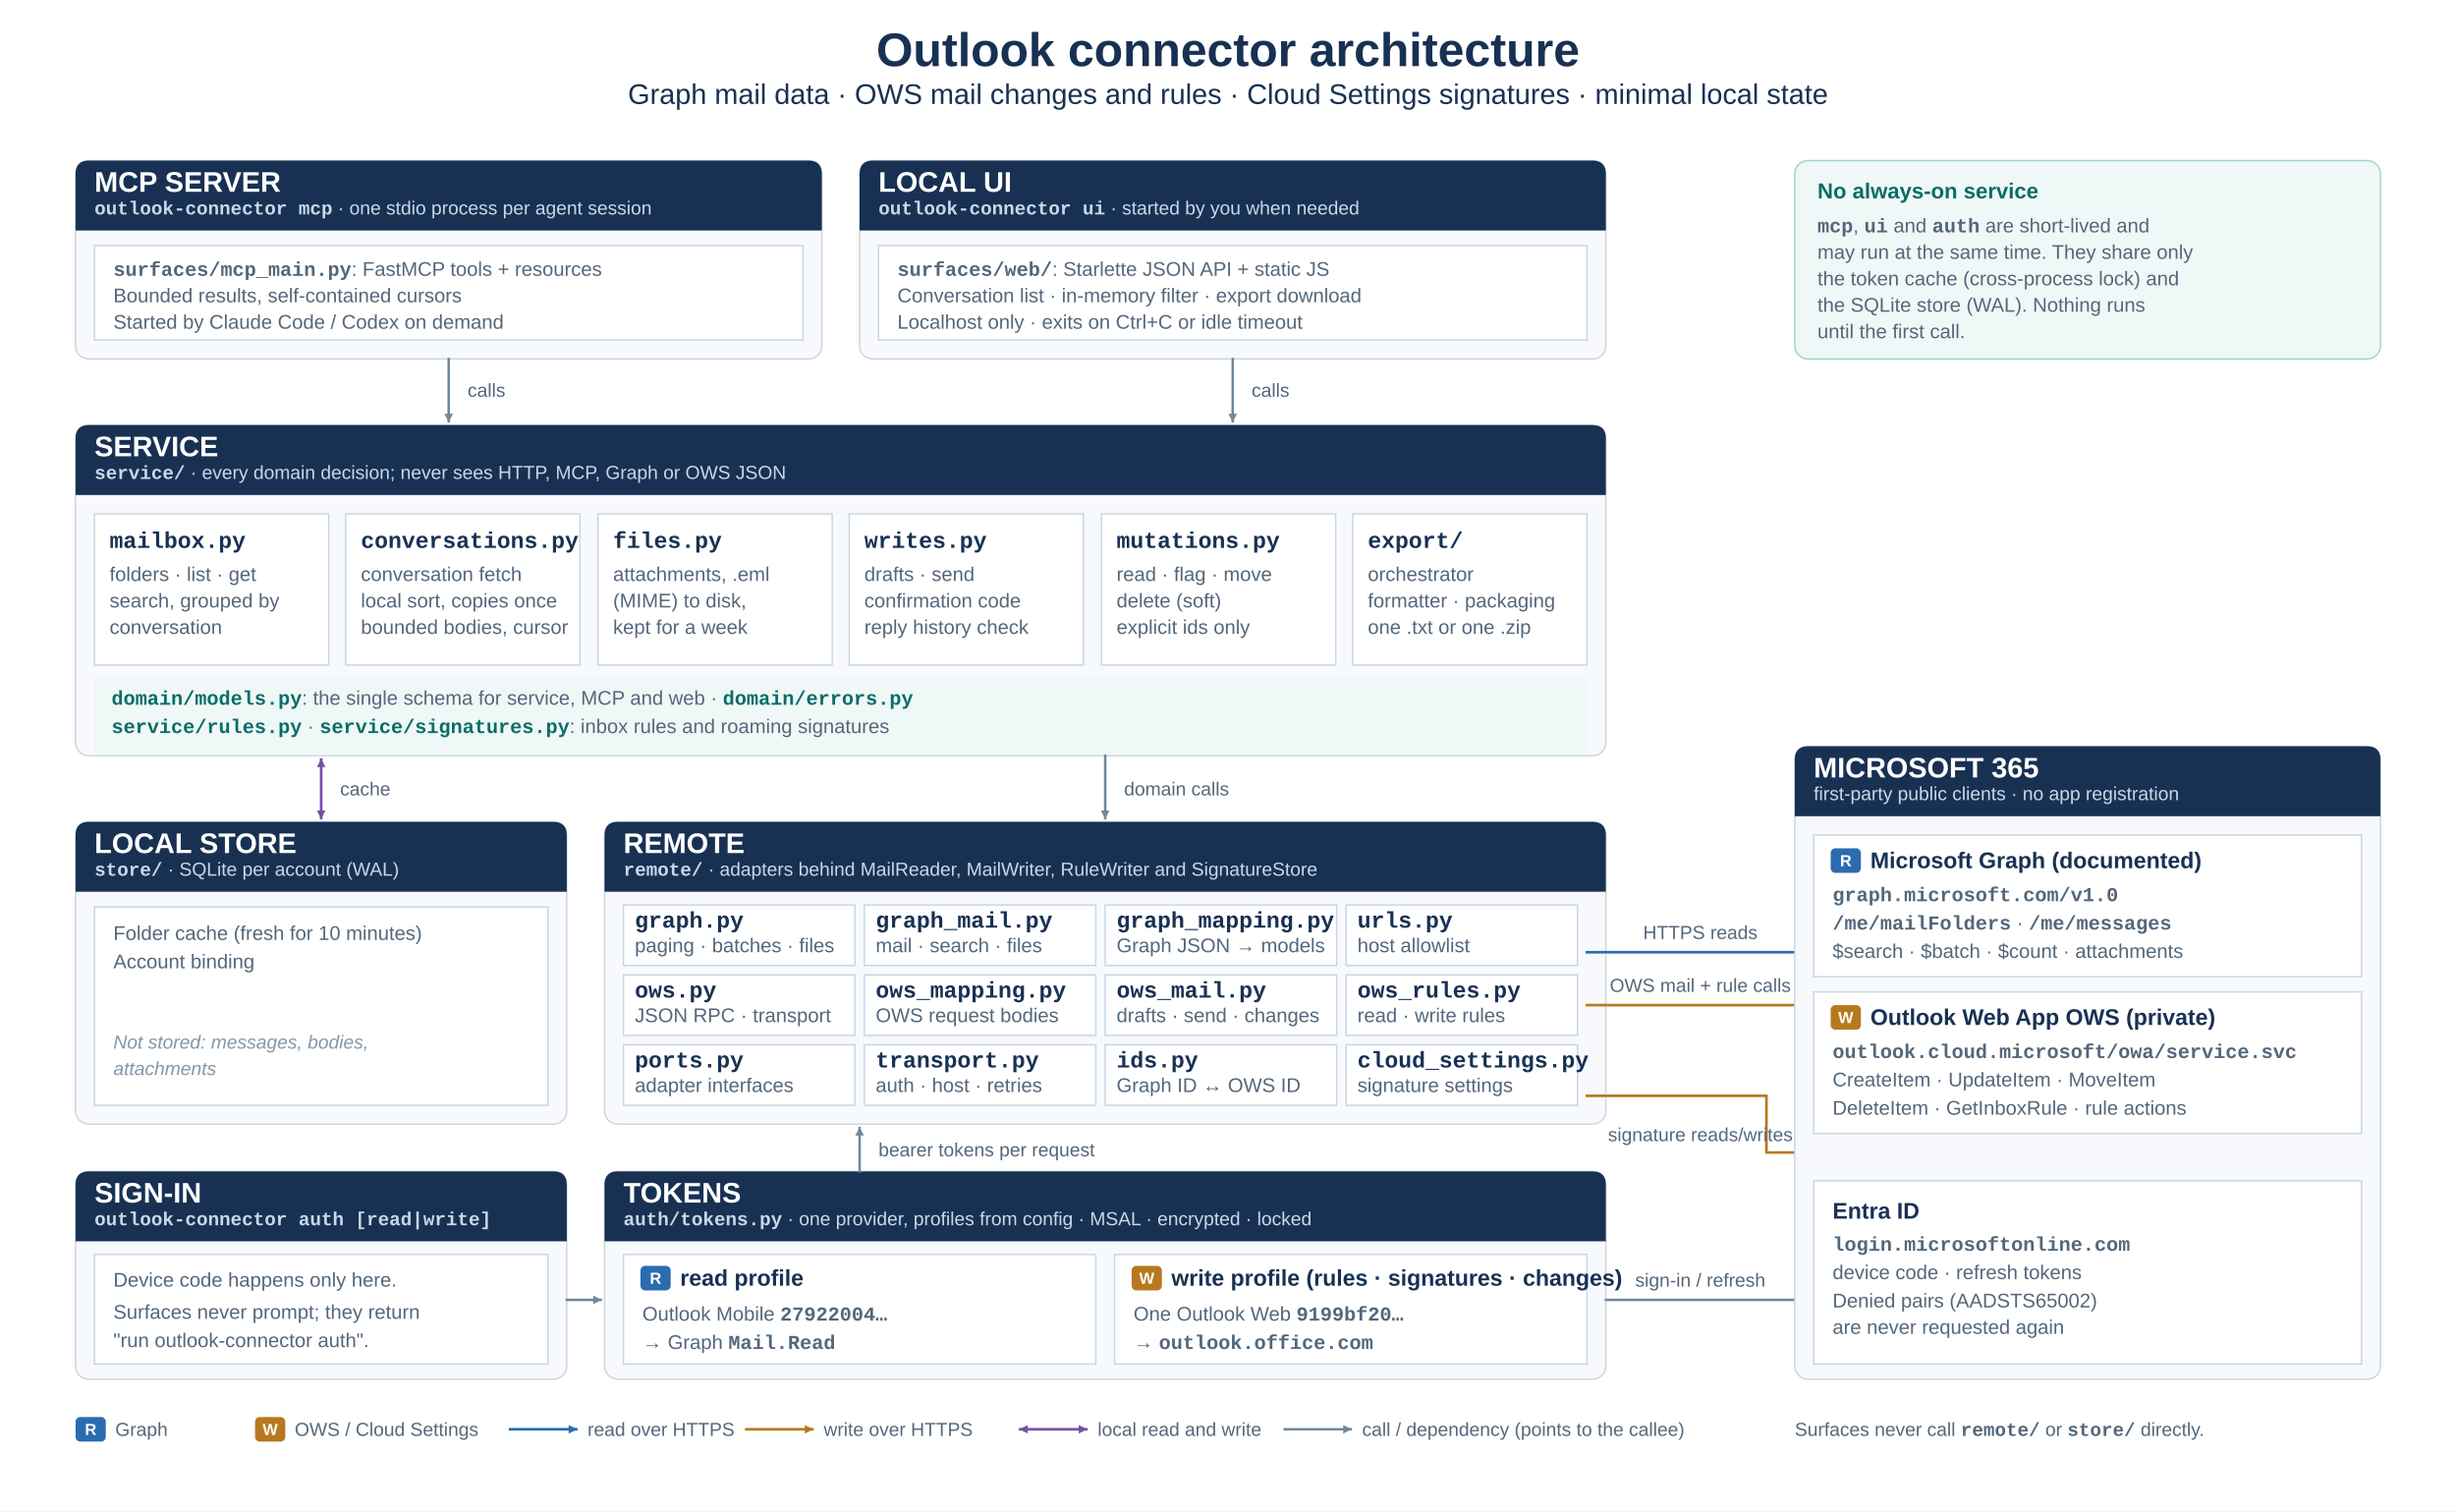
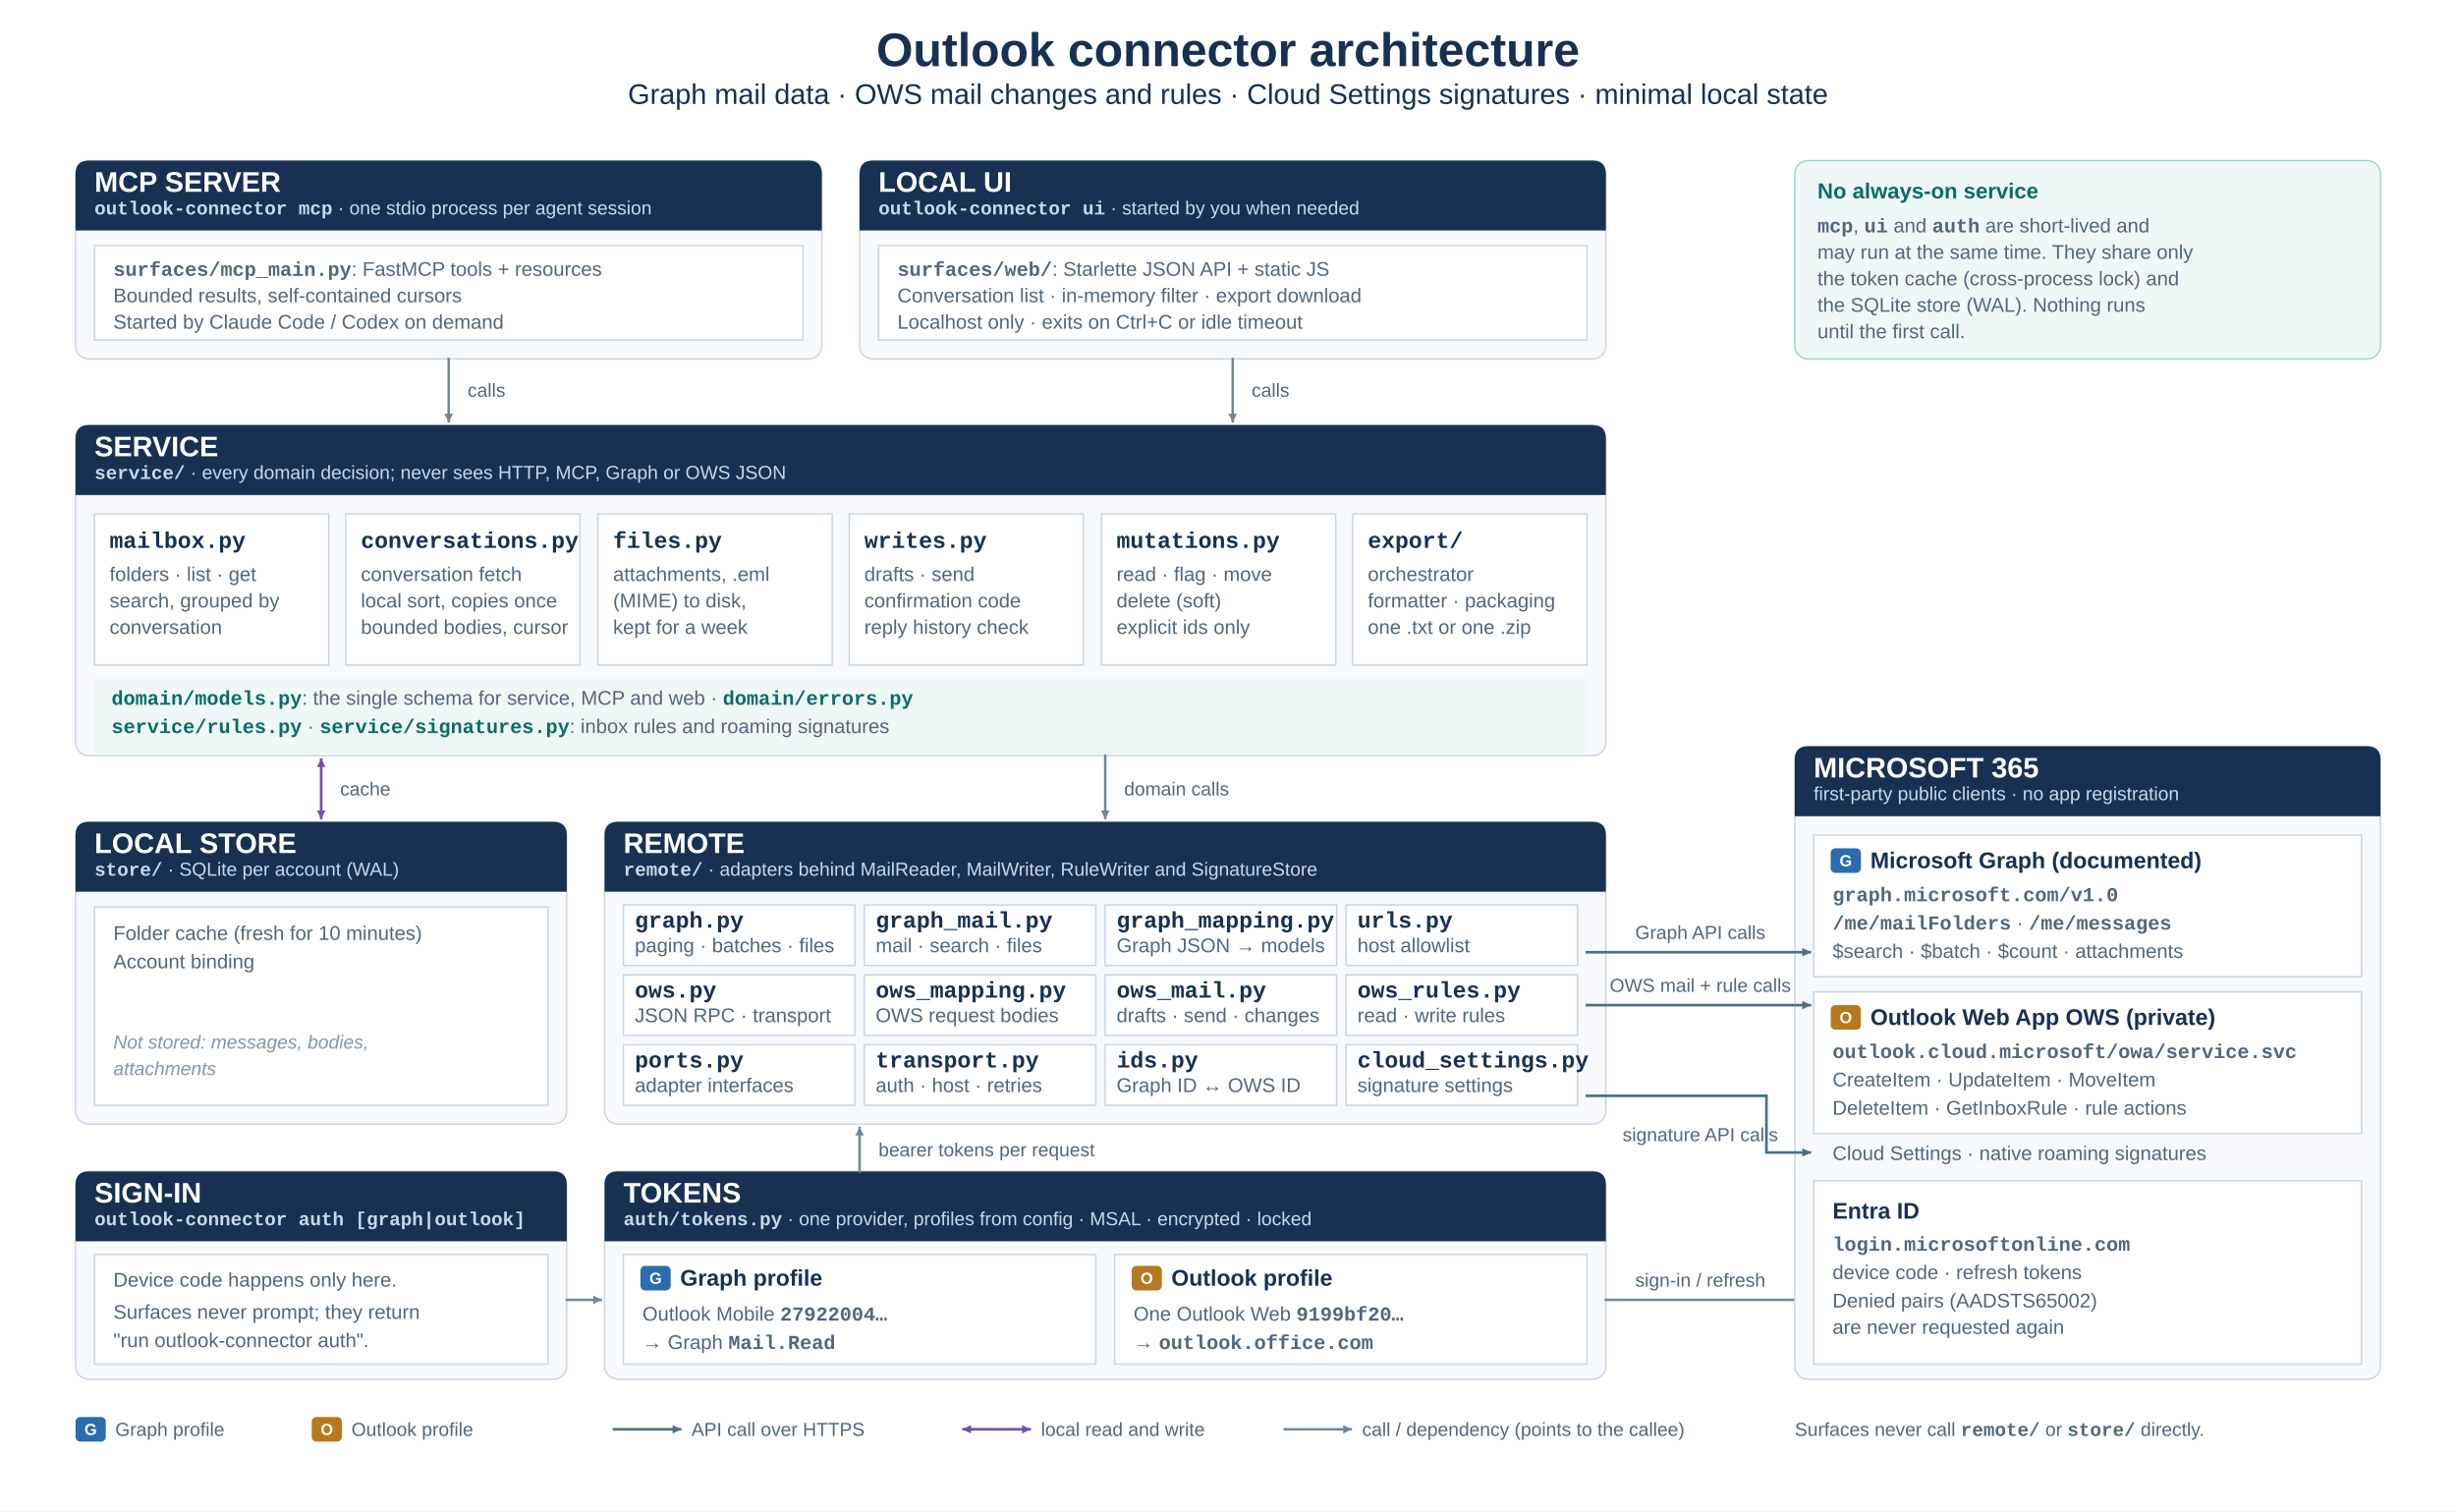
<svg xmlns="http://www.w3.org/2000/svg" width="2600" height="1600" viewBox="0 0 2600 1600" role="img" aria-labelledby="title description">
  <defs>
    <style>
      text { font-family: Arial, Helvetica, sans-serif; }
      .title { fill: #183153; font-size: 50px; font-weight: 700; }
      .subtitle { fill: #183153; font-size: 30px; }
      .card-title { fill: #fff; font-size: 30px; font-weight: 700; }
      .card-subtitle { fill: #c8d8e8; font-size: 20px; }
      .section-title { fill: #183153; font-size: 24px; font-weight: 700; }
      .detail { fill: #53677b; font-size: 21px; }
      .muted { fill: #8496a8; font-size: 20px; font-style: italic; }
      .code { font-family: "Courier New", Consolas, monospace; font-weight: 700; }
      .badge { fill: #fff; font-size: 17px; font-weight: 700; }
      .note-title { fill: #086d68; font-size: 23px; font-weight: 700; }
      .flow-label { fill: #53677b; font-size: 20px; }
      .call-flow { fill: none; stroke: #71869b; stroke-width: 2.6; stroke-linecap: square; stroke-linejoin: miter; marker-end: url(#arrow); }
-       .read-flow { fill: none; stroke: #2b6cb0; stroke-width: 2.8; stroke-linecap: square; marker-end: url(#blue-arrow); }
-       .write-flow { fill: none; stroke: #b7791f; stroke-width: 2.8; stroke-linecap: square; marker-end: url(#amber-arrow); }
+       .api-flow { fill: none; stroke: #4b7187; stroke-width: 2.8; stroke-linecap: square; marker-end: url(#api-arrow); }
      .local-flow { fill: none; stroke: #7650a4; stroke-width: 2.8; stroke-linecap: square; marker-start: url(#purple-arrow); marker-end: url(#purple-arrow); }
    </style>
    <marker id="arrow" markerWidth="9" markerHeight="9" refX="8" refY="4.5" orient="auto" markerUnits="userSpaceOnUse">
      <path d="M0 0 L9 4.5 L0 9 Z" fill="#71869b" />
    </marker>
-     <marker id="blue-arrow" markerWidth="9" markerHeight="9" refX="8" refY="4.5" orient="auto" markerUnits="userSpaceOnUse">
-       <path d="M0 0 L9 4.5 L0 9 Z" fill="#2b6cb0" />
-     </marker>
-     <marker id="amber-arrow" markerWidth="9" markerHeight="9" refX="8" refY="4.5" orient="auto" markerUnits="userSpaceOnUse">
-       <path d="M0 0 L9 4.5 L0 9 Z" fill="#b7791f" />
+     <marker id="api-arrow" markerWidth="9" markerHeight="9" refX="8" refY="4.5" orient="auto" markerUnits="userSpaceOnUse">
+       <path d="M0 0 L9 4.5 L0 9 Z" fill="#4b7187" />
    </marker>
    <marker id="purple-arrow" markerWidth="9" markerHeight="9" refX="8" refY="4.5" orient="auto-start-reverse" markerUnits="userSpaceOnUse">
      <path d="M0 0 L9 4.5 L0 9 Z" fill="#7650a4" />
    </marker>
  </defs>
  <rect width="2600" height="1600" fill="#fff" />
  <text class="title" x="1300" y="70" text-anchor="middle">Outlook connector architecture</text>
  <text class="subtitle" x="1300" y="110" text-anchor="middle">Graph mail data · OWS mail changes and rules · Cloud Settings signatures · minimal local state</text>
  <rect x="80" y="170" width="790" height="210" rx="14" fill="#f7f9fc" stroke="#c7d5e2" stroke-width="1.5" />
  <path d="M80 244 V184 Q80 170 94 170 H856 Q870 170 870 184 V244 Z" fill="#183153" />
  <text class="card-title" x="100" y="203">MCP SERVER</text>
  <text class="card-subtitle" x="100" y="227">
    <tspan class="code">outlook-connector mcp</tspan> · one stdio process per agent session</text>
  <rect x="100" y="260" width="750" height="100" fill="#fff" stroke="#c7d5e2" stroke-width="1.5" />
  <text class="detail" x="120" y="292">
    <tspan class="code">surfaces/mcp_main.py</tspan>: FastMCP tools + resources</text>
  <text class="detail" x="120" y="320">Bounded results, self-contained cursors</text>
  <text class="detail" x="120" y="348">Started by Claude Code / Codex on demand</text>
  <rect x="910" y="170" width="790" height="210" rx="14" fill="#f7f9fc" stroke="#c7d5e2" stroke-width="1.5" />
  <path d="M910 244 V184 Q910 170 924 170 H1686 Q1700 170 1700 184 V244 Z" fill="#183153" />
  <text class="card-title" x="930" y="203">LOCAL UI</text>
  <text class="card-subtitle" x="930" y="227">
    <tspan class="code">outlook-connector ui</tspan> · started by you when needed</text>
  <rect x="930" y="260" width="750" height="100" fill="#fff" stroke="#c7d5e2" stroke-width="1.5" />
  <text class="detail" x="950" y="292">
    <tspan class="code">surfaces/web/</tspan>: Starlette JSON API + static JS</text>
  <text class="detail" x="950" y="320">Conversation list · in-memory filter · export download</text>
  <text class="detail" x="950" y="348">Localhost only · exits on Ctrl+C or idle timeout</text>
  <rect x="1900" y="170" width="620" height="210" rx="14" fill="#eff8f6" stroke="#9fd3cb" stroke-width="1.5" />
  <text class="note-title" x="1924" y="210">No always-on service</text>
  <text class="detail" x="1924" y="246">
    <tspan class="code">mcp</tspan>, <tspan class="code">ui</tspan> and <tspan class="code">auth</tspan> are short-lived and</text>
  <text class="detail" x="1924" y="274">may run at the same time. They share only</text>
  <text class="detail" x="1924" y="302">the token cache (cross-process lock) and</text>
  <text class="detail" x="1924" y="330">the SQLite store (WAL). Nothing runs</text>
  <text class="detail" x="1924" y="358">until the first call.</text>
  <path class="call-flow" d="M475 380 V446" />
  <path class="call-flow" d="M1305 380 V446" />
  <text class="flow-label" x="495" y="420">calls</text>
  <text class="flow-label" x="1325" y="420">calls</text>
  <rect x="80" y="450" width="1620" height="350" rx="14" fill="#f7f9fc" stroke="#c7d5e2" stroke-width="1.5" />
  <path d="M80 524 V464 Q80 450 94 450 H1686 Q1700 450 1700 464 V524 Z" fill="#183153" />
  <text class="card-title" x="100" y="483">SERVICE</text>
  <text class="card-subtitle" x="100" y="507">
    <tspan class="code">service/</tspan> · every domain decision; never sees HTTP, MCP, Graph or OWS JSON</text>
  <rect x="100" y="544" width="248" height="160" fill="#fff" stroke="#c7d5e2" stroke-width="1.5" />
  <text class="section-title code" x="116" y="580">mailbox.py</text>
  <text class="detail" x="116" y="615">folders · list · get</text>
  <text class="detail" x="116" y="643">search, grouped by</text>
  <text class="detail" x="116" y="671">conversation</text>
  <rect x="366" y="544" width="248" height="160" fill="#fff" stroke="#c7d5e2" stroke-width="1.5" />
  <text class="section-title code" x="382" y="580">conversations.py</text>
  <text class="detail" x="382" y="615">conversation fetch</text>
  <text class="detail" x="382" y="643">local sort, copies once</text>
  <text class="detail" x="382" y="671">bounded bodies, cursor</text>
  <rect x="633" y="544" width="248" height="160" fill="#fff" stroke="#c7d5e2" stroke-width="1.5" />
  <text class="section-title code" x="649" y="580">files.py</text>
  <text class="detail" x="649" y="615">attachments, .eml</text>
  <text class="detail" x="649" y="643">(MIME) to disk,</text>
  <text class="detail" x="649" y="671">kept for a week</text>
  <rect x="899" y="544" width="248" height="160" fill="#fff" stroke="#c7d5e2" stroke-width="1.5" />
  <text class="section-title code" x="915" y="580">writes.py</text>
  <text class="detail" x="915" y="615">drafts · send</text>
  <text class="detail" x="915" y="643">confirmation code</text>
  <text class="detail" x="915" y="671">reply history check</text>
  <rect x="1166" y="544" width="248" height="160" fill="#fff" stroke="#c7d5e2" stroke-width="1.5" />
  <text class="section-title code" x="1182" y="580">mutations.py</text>
  <text class="detail" x="1182" y="615">read · flag · move</text>
  <text class="detail" x="1182" y="643">delete (soft)</text>
  <text class="detail" x="1182" y="671">explicit ids only</text>
  <rect x="1432" y="544" width="248" height="160" fill="#fff" stroke="#c7d5e2" stroke-width="1.5" />
  <text class="section-title code" x="1448" y="580">export/</text>
  <text class="detail" x="1448" y="615">orchestrator</text>
  <text class="detail" x="1448" y="643">formatter · packaging</text>
  <text class="detail" x="1448" y="671">one .txt or one .zip</text>
  <rect x="100" y="718" width="1580" height="80" fill="#eff8f6" />
  <text class="detail" x="118" y="746">
    <tspan class="code" fill="#086d68">domain/models.py</tspan>: the single schema for service, MCP and web  ·  <tspan class="code" fill="#086d68">domain/errors.py</tspan>
  </text>
  <text class="detail" x="118" y="776">
    <tspan class="code" fill="#086d68">service/rules.py</tspan> · <tspan class="code" fill="#086d68">service/signatures.py</tspan>: inbox rules and roaming signatures</text>
  <path class="local-flow" d="M340 804 V866" />
  <text class="flow-label" x="360" y="842">cache</text>
  <path class="call-flow" d="M1170 800 V866" />
  <text class="flow-label" x="1190" y="842">domain calls</text>
  <rect x="80" y="870" width="520" height="320" rx="14" fill="#f7f9fc" stroke="#c7d5e2" stroke-width="1.5" />
  <path d="M80 944 V884 Q80 870 94 870 H586 Q600 870 600 884 V944 Z" fill="#183153" />
  <text class="card-title" x="100" y="903">LOCAL STORE</text>
  <text class="card-subtitle" x="100" y="927">
    <tspan class="code">store/</tspan> · SQLite per account (WAL)</text>
  <rect x="100" y="960" width="480" height="210" fill="#fff" stroke="#c7d5e2" stroke-width="1.5" />
  <text class="detail" x="120" y="995">Folder cache (fresh for 10 minutes)</text>
  <text class="detail" x="120" y="1025">Account binding</text>
  <text class="muted" x="120" y="1110">Not stored: messages, bodies,</text>
  <text class="muted" x="120" y="1138">attachments</text>
  <rect x="640" y="870" width="1060" height="320" rx="14" fill="#f7f9fc" stroke="#c7d5e2" stroke-width="1.5" />
  <path d="M640 944 V884 Q640 870 654 870 H1686 Q1700 870 1700 884 V944 Z" fill="#183153" />
  <text class="card-title" x="660" y="903">REMOTE</text>
  <text class="card-subtitle" x="660" y="927">
    <tspan class="code">remote/</tspan> · adapters behind MailReader, MailWriter, RuleWriter and SignatureStore</text>
  <rect x="660" y="958" width="245" height="64" fill="#fff" stroke="#c7d5e2" stroke-width="1.5" />
  <text class="section-title code" x="672" y="982" font-size="19">graph.py</text>
  <text class="detail" x="672" y="1008" font-size="16">paging · batches · files</text>
  <rect x="915" y="958" width="245" height="64" fill="#fff" stroke="#c7d5e2" stroke-width="1.5" />
  <text class="section-title code" x="927" y="982" font-size="19">graph_mail.py</text>
  <text class="detail" x="927" y="1008" font-size="16">mail · search · files</text>
  <rect x="1170" y="958" width="245" height="64" fill="#fff" stroke="#c7d5e2" stroke-width="1.5" />
  <text class="section-title code" x="1182" y="982" font-size="19">graph_mapping.py</text>
  <text class="detail" x="1182" y="1008" font-size="16">Graph JSON → models</text>
  <rect x="1425" y="958" width="245" height="64" fill="#fff" stroke="#c7d5e2" stroke-width="1.5" />
  <text class="section-title code" x="1437" y="982" font-size="19">urls.py</text>
  <text class="detail" x="1437" y="1008" font-size="16">host allowlist</text>
  <rect x="660" y="1032" width="245" height="64" fill="#fff" stroke="#c7d5e2" stroke-width="1.5" />
  <text class="section-title code" x="672" y="1056" font-size="19">ows.py</text>
  <text class="detail" x="672" y="1082" font-size="16">JSON RPC · transport</text>
  <rect x="915" y="1032" width="245" height="64" fill="#fff" stroke="#c7d5e2" stroke-width="1.5" />
  <text class="section-title code" x="927" y="1056" font-size="19">ows_mapping.py</text>
  <text class="detail" x="927" y="1082" font-size="16">OWS request bodies</text>
  <rect x="1170" y="1032" width="245" height="64" fill="#fff" stroke="#c7d5e2" stroke-width="1.5" />
  <text class="section-title code" x="1182" y="1056" font-size="19">ows_mail.py</text>
  <text class="detail" x="1182" y="1082" font-size="16">drafts · send · changes</text>
  <rect x="1425" y="1032" width="245" height="64" fill="#fff" stroke="#c7d5e2" stroke-width="1.5" />
  <text class="section-title code" x="1437" y="1056" font-size="19">ows_rules.py</text>
  <text class="detail" x="1437" y="1082" font-size="16">read · write rules</text>
  <rect x="660" y="1106" width="245" height="64" fill="#fff" stroke="#c7d5e2" stroke-width="1.5" />
  <text class="section-title code" x="672" y="1130" font-size="19">ports.py</text>
  <text class="detail" x="672" y="1156" font-size="16">adapter interfaces</text>
  <rect x="915" y="1106" width="245" height="64" fill="#fff" stroke="#c7d5e2" stroke-width="1.5" />
  <text class="section-title code" x="927" y="1130" font-size="19">transport.py</text>
  <text class="detail" x="927" y="1156" font-size="16">auth · host · retries</text>
  <rect x="1170" y="1106" width="245" height="64" fill="#fff" stroke="#c7d5e2" stroke-width="1.5" />
  <text class="section-title code" x="1182" y="1130" font-size="19">ids.py</text>
  <text class="detail" x="1182" y="1156" font-size="16">Graph ID ↔ OWS ID</text>
  <rect x="1425" y="1106" width="245" height="64" fill="#fff" stroke="#c7d5e2" stroke-width="1.5" />
  <text class="section-title code" x="1437" y="1130" font-size="19">cloud_settings.py</text>
  <text class="detail" x="1437" y="1156" font-size="16">signature settings</text>
-   <path class="read-flow" d="M1680 1008 H1916" />
-   <text class="flow-label" x="1800" y="994" text-anchor="middle">HTTPS reads</text>
-   <path class="write-flow" d="M1680 1064 H1916" />
-   <text class="flow-label" x="1800" y="1050" text-anchor="middle">OWS mail + rule calls</text>
-   <path class="write-flow" d="M1680 1160 H1870 V1220 H1916" />
-   <text class="flow-label" x="1800" y="1208" text-anchor="middle">signature reads/writes</text>
-   <text class="detail" x="1940" y="1228">Cloud Settings · native roaming signatures</text>
  <rect x="80" y="1240" width="520" height="220" rx="14" fill="#f7f9fc" stroke="#c7d5e2" stroke-width="1.5" />
  <path d="M80 1314 V1254 Q80 1240 94 1240 H586 Q600 1240 600 1254 V1314 Z" fill="#183153" />
  <text class="card-title" x="100" y="1273">SIGN-IN</text>
  <text class="card-subtitle" x="100" y="1297">
-     <tspan class="code">outlook-connector auth [read|write]</tspan>
+     <tspan class="code">outlook-connector auth [graph|outlook]</tspan>
  </text>
  <rect x="100" y="1328" width="480" height="116" fill="#fff" stroke="#c7d5e2" stroke-width="1.5" />
  <text class="detail" x="120" y="1362">Device code happens only here.</text>
  <text class="detail" x="120" y="1396">Surfaces never prompt; they return</text>
  <text class="detail" x="120" y="1426">"run outlook-connector auth".</text>
  <path class="call-flow" d="M600 1376 H636" />
  <rect x="640" y="1240" width="1060" height="220" rx="14" fill="#f7f9fc" stroke="#c7d5e2" stroke-width="1.5" />
  <path d="M640 1314 V1254 Q640 1240 654 1240 H1686 Q1700 1240 1700 1254 V1314 Z" fill="#183153" />
  <text class="card-title" x="660" y="1273">TOKENS</text>
  <text class="card-subtitle" x="660" y="1297">
    <tspan class="code">auth/tokens.py</tspan> · one provider, profiles from config · MSAL · encrypted · locked</text>
  <rect x="660" y="1328" width="500" height="116" fill="#fff" stroke="#c7d5e2" stroke-width="1.5" />
  <rect x="678" y="1340" width="32" height="26" rx="5" fill="#2b6cb0" />
-   <text class="badge" x="694" y="1359" text-anchor="middle">R</text>
-   <text class="section-title" x="720" y="1361">read profile</text>
+   <text class="badge" x="694" y="1359" text-anchor="middle">G</text>
+   <text class="section-title" x="720" y="1361">Graph profile</text>
  <text class="detail" x="680" y="1398">Outlook Mobile <tspan class="code">27922004…</tspan>
  </text>
  <text class="detail" x="680" y="1428">→ Graph <tspan class="code">Mail.Read</tspan>
  </text>
  <rect x="1180" y="1328" width="500" height="116" fill="#fff" stroke="#c7d5e2" stroke-width="1.5" />
  <rect x="1198" y="1340" width="32" height="26" rx="5" fill="#b7791f" />
-   <text class="badge" x="1214" y="1359" text-anchor="middle">W</text>
-   <text class="section-title" x="1240" y="1361" font-size="19">write profile (rules · signatures · changes)</text>
+   <text class="badge" x="1214" y="1359" text-anchor="middle">O</text>
+   <text class="section-title" x="1240" y="1361" font-size="19">Outlook profile</text>
  <text class="detail" x="1200" y="1398">One Outlook Web <tspan class="code">9199bf20…</tspan>
  </text>
  <text class="detail" x="1200" y="1428">→ <tspan class="code">outlook.office.com</tspan>
  </text>
  <path class="call-flow" d="M910 1240 V1194" />
  <text class="flow-label" x="930" y="1224">bearer tokens per request</text>
  <path class="call-flow" d="M1700 1376 H1916" />
  <text class="flow-label" x="1800" y="1362" text-anchor="middle">sign-in / refresh</text>
  <rect x="1900" y="790" width="620" height="670" rx="14" fill="#f7f9fc" stroke="#c7d5e2" stroke-width="1.5" />
  <path d="M1900 864 V804 Q1900 790 1914 790 H2506 Q2520 790 2520 804 V864 Z" fill="#183153" />
  <text class="card-title" x="1920" y="823">MICROSOFT 365</text>
  <text class="card-subtitle" x="1920" y="847">first-party public clients · no app registration</text>
  <rect x="1920" y="884" width="580" height="150" fill="#fff" stroke="#c7d5e2" stroke-width="1.5" />
  <rect x="1938" y="898" width="32" height="26" rx="5" fill="#2b6cb0" />
-   <text class="badge" x="1954" y="917" text-anchor="middle">R</text>
+   <text class="badge" x="1954" y="917" text-anchor="middle">G</text>
  <text class="section-title" x="1980" y="919">Microsoft Graph (documented)</text>
  <text class="detail" x="1940" y="954">
    <tspan class="code">graph.microsoft.com/v1.0</tspan>
  </text>
  <text class="detail" x="1940" y="984">
    <tspan class="code">/me/mailFolders</tspan> · <tspan class="code">/me/messages</tspan>
  </text>
  <text class="detail" x="1940" y="1014">$search · $batch · $count · attachments</text>
  <rect x="1920" y="1050" width="580" height="150" fill="#fff" stroke="#c7d5e2" stroke-width="1.5" />
  <rect x="1938" y="1064" width="32" height="26" rx="5" fill="#b7791f" />
-   <text class="badge" x="1954" y="1083" text-anchor="middle">W</text>
+   <text class="badge" x="1954" y="1083" text-anchor="middle">O</text>
  <text class="section-title" x="1980" y="1085">Outlook Web App OWS (private)</text>
  <text class="detail" x="1940" y="1120">
    <tspan class="code">outlook.cloud.microsoft/owa/service.svc</tspan>
  </text>
  <text class="detail" x="1940" y="1150">CreateItem · UpdateItem · MoveItem</text>
  <text class="detail" x="1940" y="1180">DeleteItem · GetInboxRule · rule actions</text>
  <rect x="1920" y="1250" width="580" height="194" fill="#fff" stroke="#c7d5e2" stroke-width="1.5" />
  <text class="section-title" x="1940" y="1290">Entra ID</text>
  <text class="detail" x="1940" y="1324">
    <tspan class="code">login.microsoftonline.com</tspan>
  </text>
  <text class="detail" x="1940" y="1354">device code · refresh tokens</text>
  <text class="detail" x="1940" y="1384">Denied pairs (AADSTS65002)</text>
  <text class="detail" x="1940" y="1412">are never requested again</text>
+   <path class="api-flow" d="M1680 1008 H1916" />
+   <text class="flow-label" x="1800" y="994" text-anchor="middle">Graph API calls</text>
+   <path class="api-flow" d="M1680 1064 H1916" />
+   <text class="flow-label" x="1800" y="1050" text-anchor="middle">OWS mail + rule calls</text>
+   <path class="api-flow" d="M1680 1160 H1870 V1220 H1916" />
+   <text class="flow-label" x="1800" y="1208" text-anchor="middle">signature API calls</text>
+   <text class="detail" x="1940" y="1228">Cloud Settings · native roaming signatures</text>
  <rect x="80" y="1500" width="32" height="26" rx="5" fill="#2b6cb0" />
-   <text class="badge" x="96" y="1519" text-anchor="middle">R</text>
-   <text class="flow-label" x="122" y="1520">Graph</text>
-   <rect x="270" y="1500" width="32" height="26" rx="5" fill="#b7791f" />
-   <text class="badge" x="286" y="1519" text-anchor="middle">W</text>
-   <text class="flow-label" x="312" y="1520">OWS / Cloud Settings</text>
-   <path class="read-flow" d="M540 1513 H610" />
-   <text class="flow-label" x="622" y="1520">read over HTTPS</text>
-   <path class="write-flow" d="M790 1513 H860" />
-   <text class="flow-label" x="872" y="1520">write over HTTPS</text>
-   <path class="local-flow" d="M1080 1513 H1150" />
-   <text class="flow-label" x="1162" y="1520">local read and write</text>
+   <text class="badge" x="96" y="1519" text-anchor="middle">G</text>
+   <text class="flow-label" x="122" y="1520">Graph profile</text>
+   <rect x="330" y="1500" width="32" height="26" rx="5" fill="#b7791f" />
+   <text class="badge" x="346" y="1519" text-anchor="middle">O</text>
+   <text class="flow-label" x="372" y="1520">Outlook profile</text>
+   <path class="api-flow" d="M650 1513 H720" />
+   <text class="flow-label" x="732" y="1520">API call over HTTPS</text>
+   <path class="local-flow" d="M1020 1513 H1090" />
+   <text class="flow-label" x="1102" y="1520">local read and write</text>
  <path class="call-flow" d="M1360 1513 H1430" />
  <text class="flow-label" x="1442" y="1520">call / dependency (points to the callee)</text>
  <text class="flow-label" x="1900" y="1520">Surfaces never call <tspan class="code">remote/</tspan> or <tspan class="code">store/</tspan> directly.</text>
</svg>
